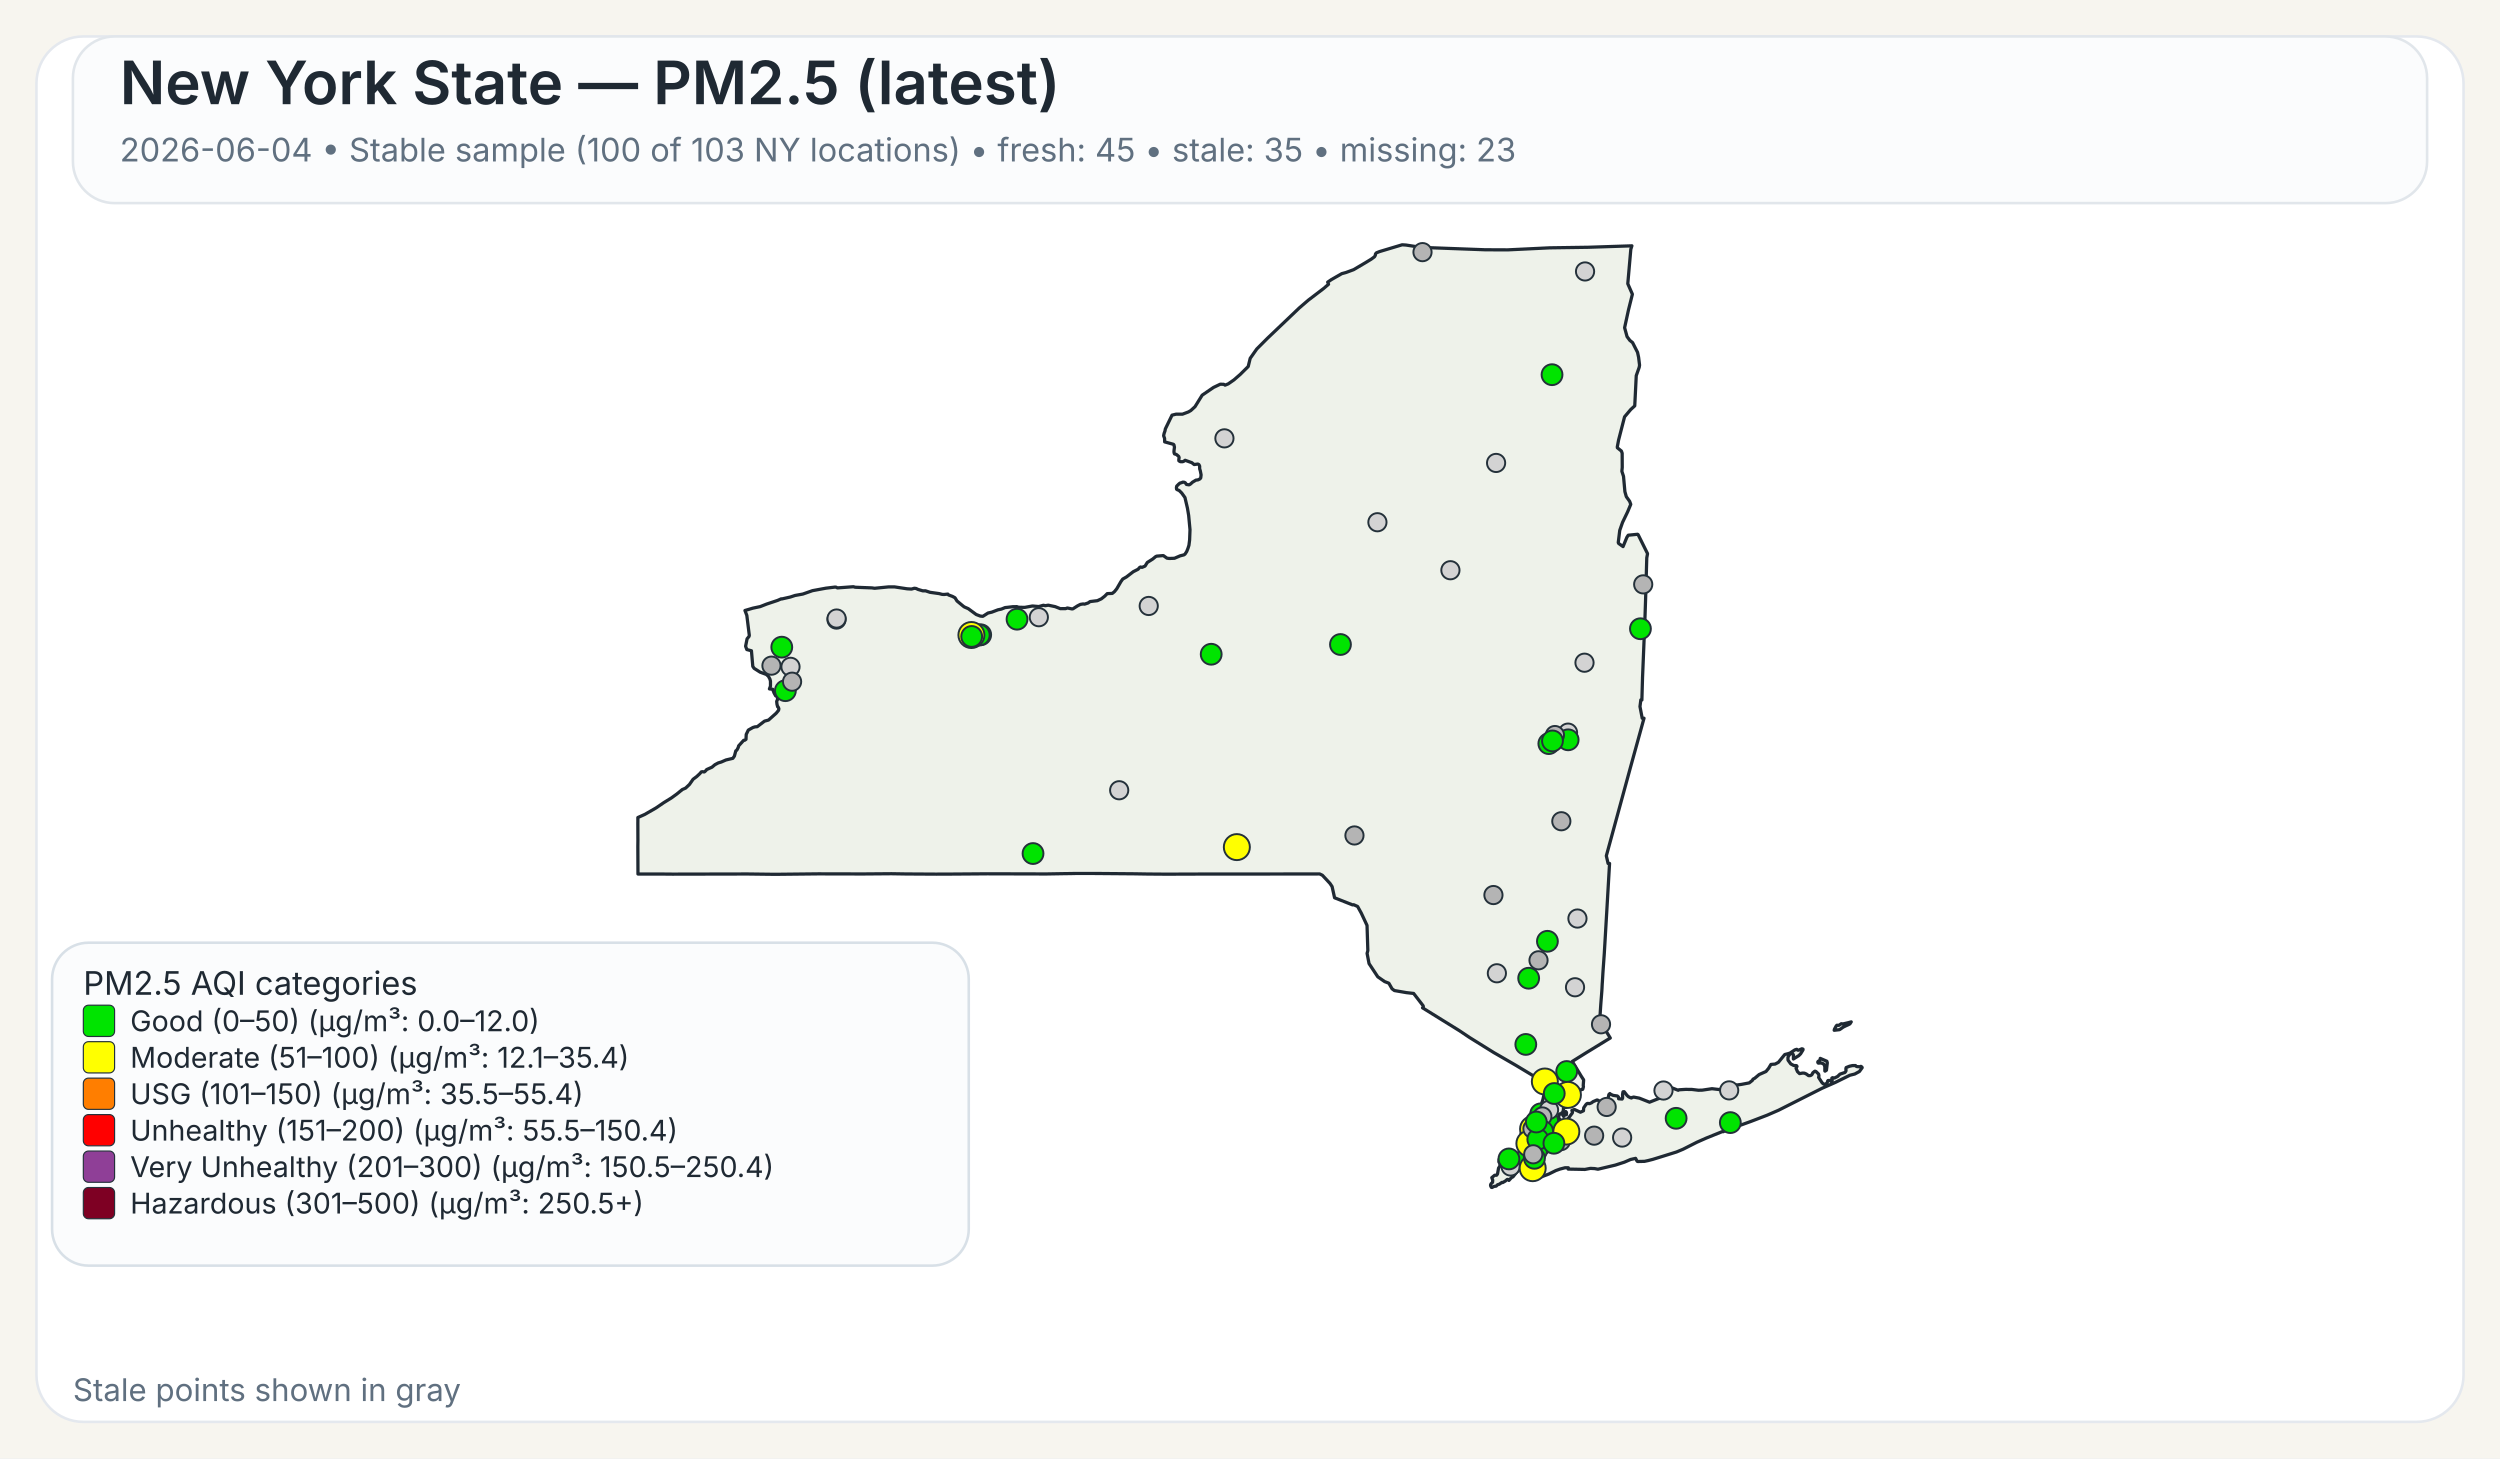
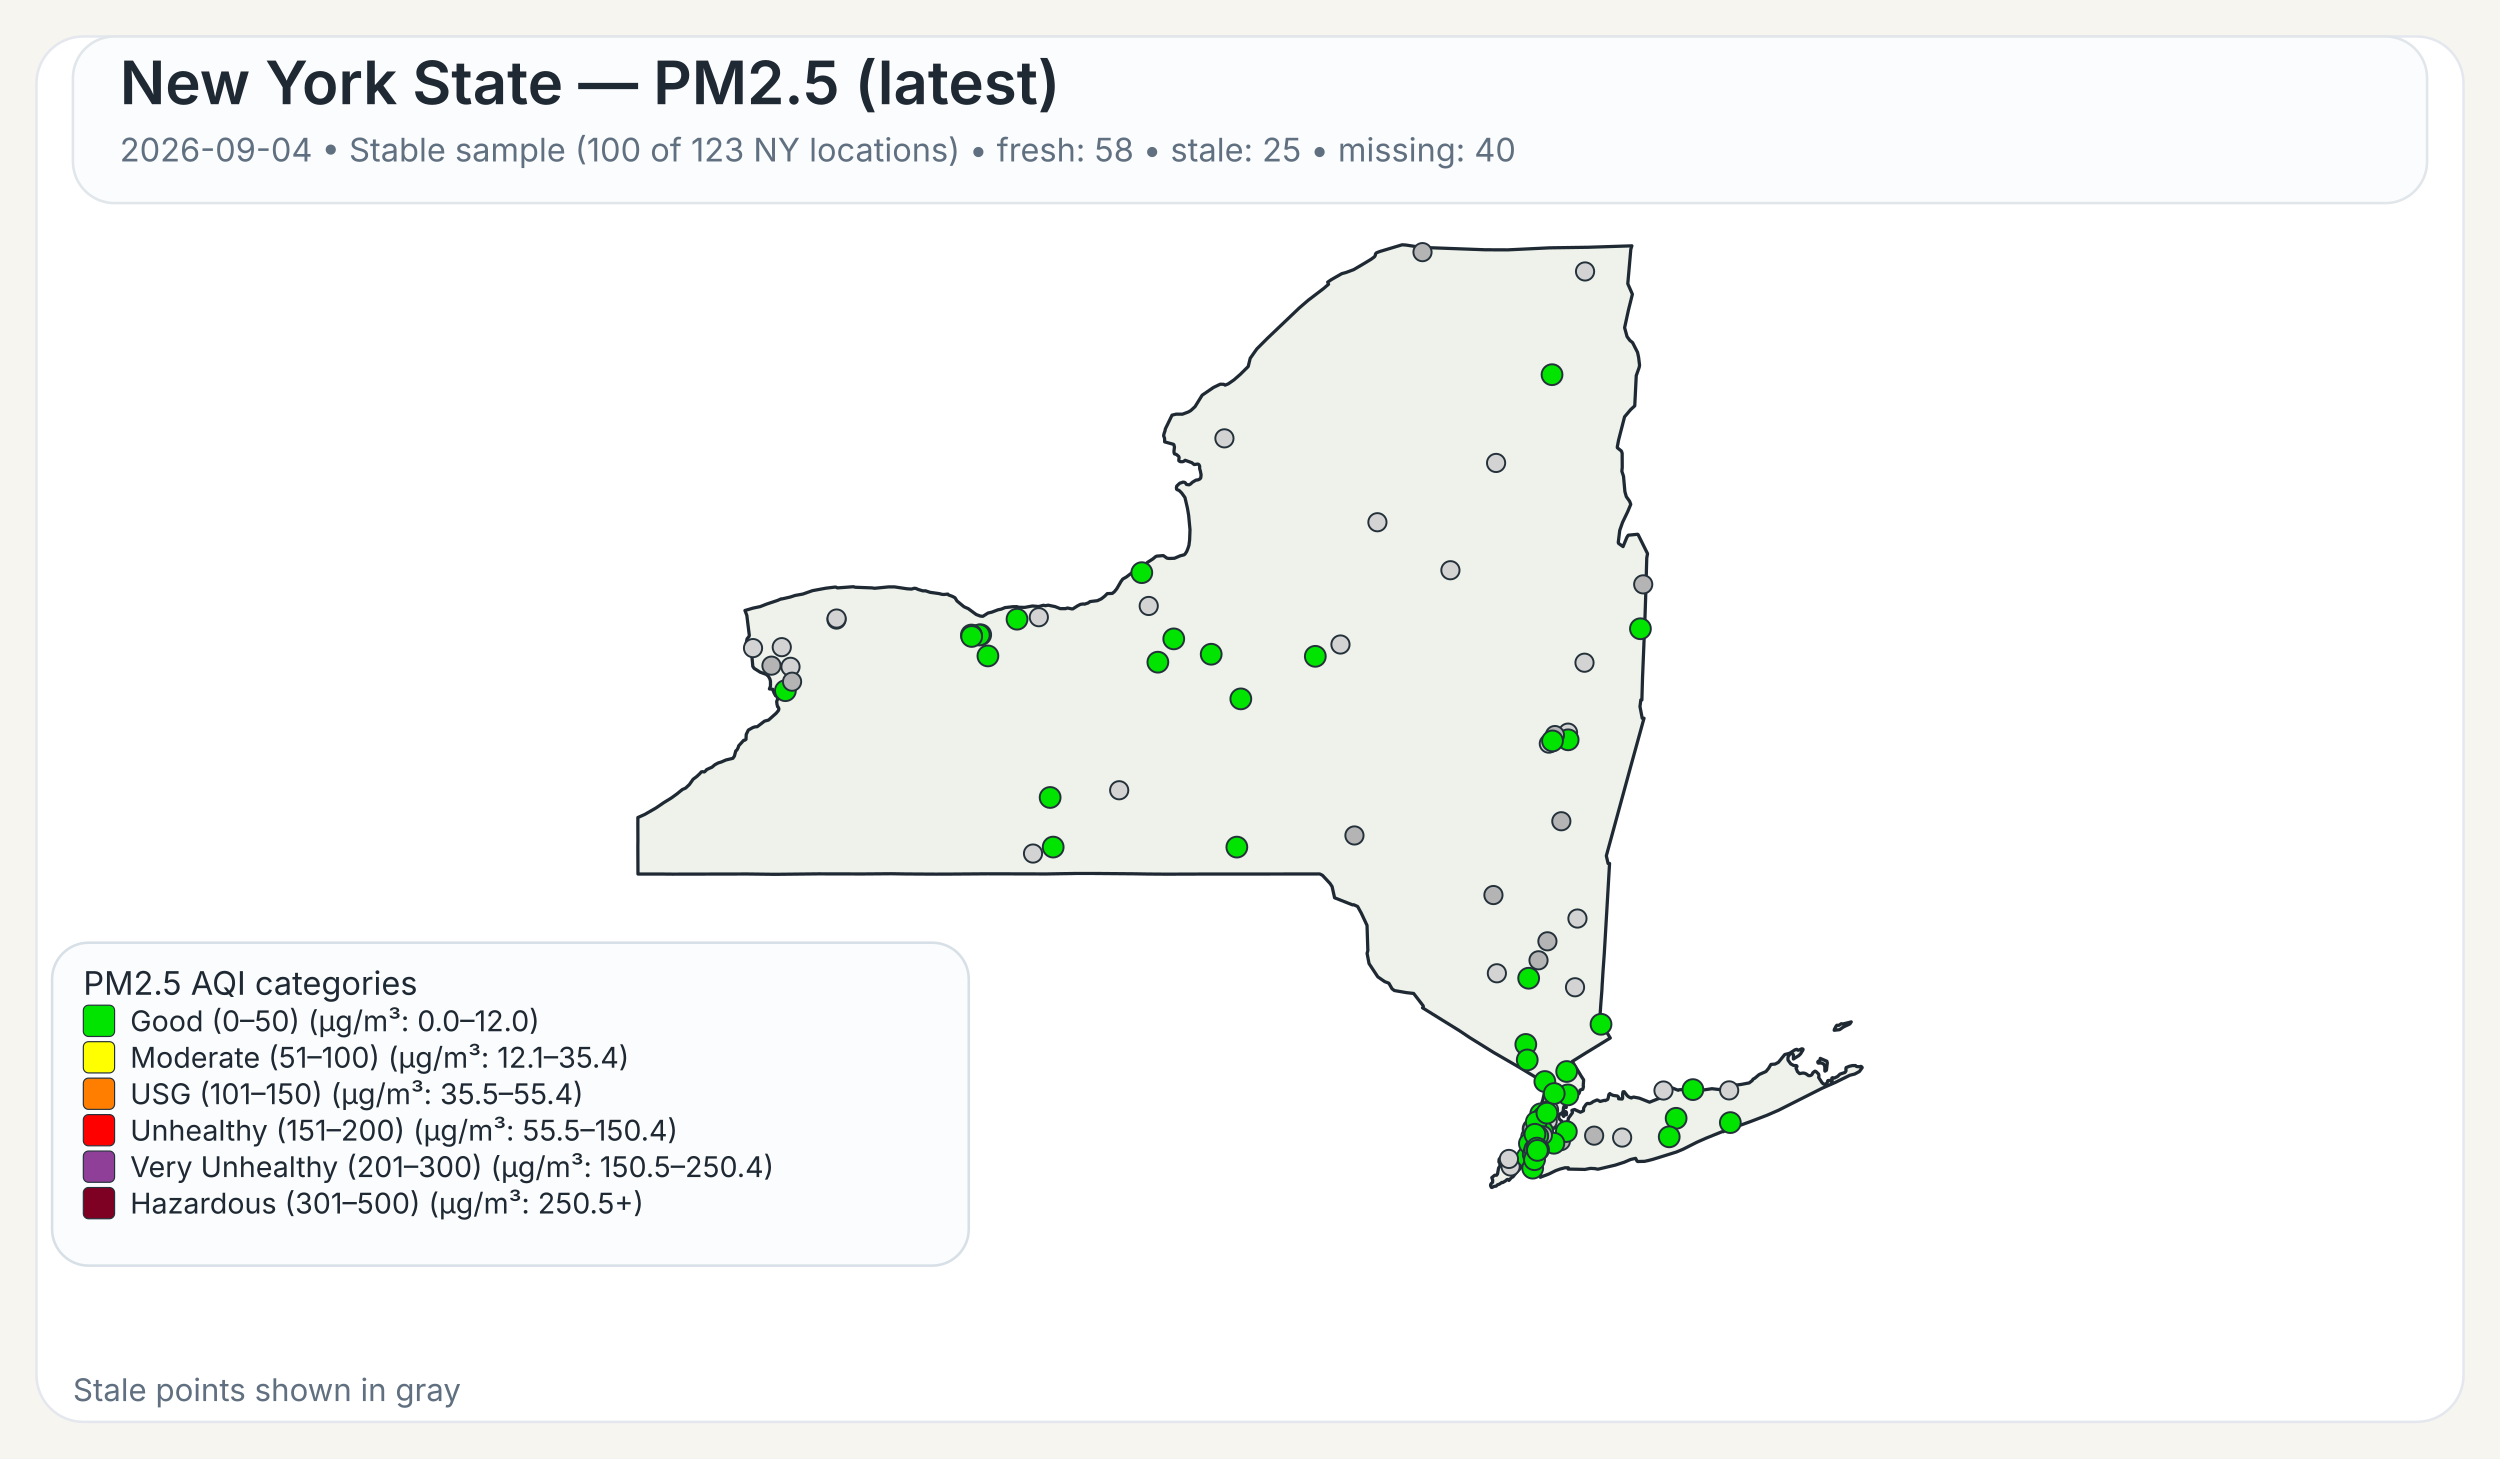
<svg xmlns="http://www.w3.org/2000/svg" width="960" height="560">
  <rect x="0" y="0" width="960" height="560" fill="#F7F5EF" />
  <rect x="14" y="14" width="932" height="532" rx="18" ry="18" fill="#FFFFFF" stroke="#E4E8EE" stroke-width="1" />
  <rect x="28" y="14" width="904" height="64" rx="16" ry="16" fill="#FBFCFD" stroke="#E1E6EB" stroke-width="1" />
  <text x="46" y="40" font-family="Public Sans, Inter, Aptos, Segoe UI, Arial, sans-serif" font-size="23" font-weight="600" fill="#1F2933">New York State — PM2.5 (latest)</text>
-   <text x="46" y="62" font-family="Public Sans, Inter, Aptos, Segoe UI, Arial, sans-serif" font-size="12.5" font-weight="400" fill="#607080">2026-06-04 • Stable sample (100 of 103 NY locations) • fresh: 45 • stale: 35 • missing: 23</text>
+   <text x="46" y="62" font-family="Public Sans, Inter, Aptos, Segoe UI, Arial, sans-serif" font-size="12.5" font-weight="400" fill="#607080">2026-09-04 • Stable sample (100 of 123 NY locations) • fresh: 58 • stale: 25 • missing: 40</text>
  <path d="M601.06,426.90 L601.23,426.83 L601.48,427.07 L601.55,427.32 L601.50,428.06 L601.28,428.08 L601.08,427.81 L601.04,427.27 L601.06,426.90 Z" fill="#EEF2EA" stroke="#1F2933" stroke-width="1.25" stroke-linejoin="round" />
  <path d="M585.16,439.66 L585.21,439.61 L585.24,439.63 L585.33,439.75 L585.00,440.50 L584.94,440.59 L584.83,440.54 L584.77,440.43 L584.80,440.38 L585.16,439.66 Z" fill="#EEF2EA" stroke="#1F2933" stroke-width="1.25" stroke-linejoin="round" />
  <path d="M579.00,452.87 L578.74,452.93 L578.02,453.54 L577.00,454.12 L576.75,454.04 L575.70,454.75 L575.07,454.93 L574.52,455.48 L573.72,455.58 L572.92,456.00 L572.71,455.95 L572.45,455.50 L572.36,455.05 L572.56,454.57 L573.14,454.01 L573.21,453.18 L572.85,452.21 L573.97,451.28 L574.68,451.28 L575.04,450.81 L575.45,448.53 L575.88,447.92 L575.97,447.53 L575.92,446.38 L575.63,446.32 L575.58,446.12 L575.66,445.16 L576.32,444.30 L576.87,444.03 L577.23,444.07 L577.46,444.30 L578.49,444.56 L580.44,444.30 L582.44,443.79 L583.07,443.83 L583.44,444.38 L583.57,445.77 L584.00,446.72 L584.43,447.38 L584.07,448.20 L583.53,448.95 L582.19,450.36 L580.96,451.93 L580.89,451.88 L580.35,452.27 L579.42,453.28 L579.25,452.99 L579.00,452.87 Z" fill="#EEF2EA" stroke="#1F2933" stroke-width="1.25" stroke-linejoin="round" />
  <path d="M698.65,407.28 L698.89,406.98 L698.98,406.42 L701.51,407.51 L701.69,408.12 L701.35,410.97 L700.83,411.31 L700.74,411.25 L700.74,409.57 L700.38,408.71 L700.19,408.52 L699.35,408.18 L698.24,408.24 L698.08,408.08 L698.02,407.81 L698.15,407.57 L698.65,407.28 Z" fill="#EEF2EA" stroke="#1F2933" stroke-width="1.25" stroke-linejoin="round" />
  <path d="M709.87,392.68 L710.87,392.40 L710.37,393.17 L709.71,393.51 L708.74,393.94 L707.77,394.42 L706.83,395.10 L706.37,395.39 L704.33,395.63 L704.44,395.18 L704.77,394.57 L705.12,393.94 L705.39,393.69 L706.11,393.74 L707.05,393.11 L707.70,393.19 L709.32,392.81 L709.87,392.68 Z" fill="#EEF2EA" stroke="#1F2933" stroke-width="1.25" stroke-linejoin="round" />
  <path d="M601.43,424.75 L601.44,424.82 L601.44,424.87 L601.44,424.97 L601.48,425.16 L601.44,425.24 L601.21,425.31 L600.95,425.08 L600.95,424.92 L601.10,424.88 L601.13,424.65 L601.23,424.58 L601.37,424.64 L601.42,424.70 L601.43,424.75 Z" fill="#EEF2EA" stroke="#1F2933" stroke-width="1.25" stroke-linejoin="round" />
  <path d="M623.05,163.10 L621.53,169.00 L621.04,171.61 L621.07,171.95 L622.62,173.20 L622.91,174.06 L622.94,179.46 L622.80,180.98 L623.43,182.92 L623.96,188.79 L624.50,190.70 L624.50,190.71 L625.79,192.51 L626.21,193.67 L625.60,195.12 L625.01,196.54 L623.06,200.59 L622.75,201.47 L621.98,203.67 L621.41,208.34 L621.56,208.68 L623.25,209.89 L624.72,206.33 L625.25,205.52 L628.84,205.16 L629.06,205.34 L632.45,212.18 L632.66,212.61 L632.36,214.21 L632.03,225.74 L632.03,225.80 L632.02,226.34 L632.00,227.05 L631.90,230.25 L631.64,238.09 L631.03,253.00 L630.74,259.97 L630.73,260.06 L630.73,260.23 L630.48,268.80 L630.08,268.74 L629.75,271.32 L630.61,275.80 L631.30,275.80 L628.80,284.88 L626.09,294.70 L622.63,307.38 L616.83,328.64 L617.50,331.57 L618.07,331.57 L617.02,349.62 L617.02,349.66 L616.71,354.88 L616.28,362.25 L616.04,366.27 L615.53,373.42 L615.30,377.22 L615.29,377.28 L615.29,377.35 L615.28,377.44 L615.28,377.49 L615.27,377.53 L615.19,379.03 L615.19,379.14 L615.18,379.18 L615.18,379.35 L615.17,379.49 L615.12,380.31 L615.09,380.73 L615.08,380.89 L614.72,385.46 L614.66,386.30 L614.29,391.98 L618.35,398.60 L616.75,399.56 L616.45,399.75 L610.52,403.39 L609.46,404.03 L609.01,404.31 L603.77,407.58 L605.77,410.89 L606.19,411.58 L606.62,412.29 L607.18,413.23 L608.08,414.62 L608.12,414.70 L607.96,416.83 L608.04,417.28 L607.81,418.17 L607.68,418.35 L607.54,418.27 L606.73,418.62 L606.42,419.73 L606.23,420.03 L605.55,420.48 L604.13,421.08 L603.54,421.65 L602.05,422.64 L600.59,424.82 L600.46,425.17 L600.38,425.37 L600.34,426.13 L600.15,426.98 L600.19,427.32 L600.39,427.51 L600.54,427.87 L600.54,428.09 L600.53,428.27 L600.60,428.55 L600.51,428.65 L600.44,428.71 L600.35,428.62 L600.18,428.29 L600.01,427.93 L600.10,427.54 L599.94,427.19 L599.85,427.21 L599.64,427.48 L599.51,427.81 L599.07,427.70 L598.72,427.92 L598.55,428.85 L598.57,429.17 L598.77,429.63 L599.21,430.17 L599.64,430.41 L600.31,431.59 L600.59,432.07 L600.90,432.04 L601.36,431.60 L601.36,431.60 L602.21,429.98 L602.19,429.51 L603.74,427.42 L603.84,427.11 L603.60,426.42 L603.67,426.33 L604.61,426.05 L606.88,427.09 L607.17,426.96 L608.05,426.54 L608.14,425.40 L608.93,424.24 L609.36,423.80 L609.77,423.70 L610.33,423.82 L611.26,423.43 L611.66,423.07 L613.16,422.42 L613.38,422.39 L614.46,422.95 L616.17,422.51 L616.43,422.62 L617.32,422.20 L617.49,421.82 L617.52,421.77 L617.81,420.28 L618.19,419.93 L618.22,419.96 L618.50,420.18 L618.60,420.26 L618.84,420.36 L619.48,420.63 L619.66,420.66 L619.90,420.69 L620.59,420.79 L621.03,420.85 L621.08,420.86 L621.49,421.26 L621.50,421.39 L621.55,421.93 L622.90,422.03 L623.09,421.64 L623.06,420.27 L623.21,419.33 L623.28,419.23 L623.69,419.22 L624.78,420.64 L625.29,421.11 L626.07,421.51 L626.50,421.62 L626.59,421.46 L627.35,421.28 L629.51,421.69 L629.51,421.69 L633.42,423.24 L638.19,421.34 L638.36,420.84 L638.45,419.18 L638.68,418.35 L640.49,417.89 L642.20,417.80 L644.45,418.67 L644.65,418.48 L647.29,418.32 L649.72,418.35 L652.18,418.65 L653.70,418.61 L657.40,418.06 L660.48,418.42 L661.32,417.62 L664.03,416.80 L665.53,416.46 L666.97,416.64 L668.73,416.40 L671.71,415.83 L672.90,414.88 L673.16,414.40 L673.82,414.05 L675.50,412.63 L678.13,411.46 L679.12,410.27 L680.04,408.74 L681.66,408.60 L682.91,407.93 L685.34,404.94 L686.69,404.59 L687.35,404.38 L689.21,403.16 L689.94,402.93 L690.28,403.23 L690.57,403.30 L691.93,402.73 L692.35,402.87 L692.38,403.11 L691.44,404.66 L690.75,405.35 L688.66,406.65 L688.68,405.06 L688.30,404.60 L687.92,404.54 L687.60,404.66 L687.09,405.06 L686.58,406.01 L686.59,407.08 L687.65,408.54 L688.81,409.15 L689.85,409.20 L690.06,409.50 L689.68,410.21 L690.24,411.51 L691.03,412.27 L692.17,412.06 L692.88,412.09 L693.59,412.39 L694.51,413.06 L695.19,413.03 L695.62,412.79 L695.84,412.56 L696.12,411.95 L696.83,411.38 L696.98,411.33 L697.37,411.49 L698.35,412.46 L698.48,413.14 L698.35,413.73 L699.60,415.66 L700.04,416.12 L700.44,416.32 L700.84,416.33 L701.58,415.93 L701.76,415.37 L701.81,415.13 L701.99,414.91 L702.86,414.89 L703.07,415.26 L703.12,415.25 L703.24,415.22 L703.45,415.13 L703.57,414.86 L703.45,414.38 L703.43,414.00 L703.70,413.83 L704.39,413.98 L705.62,413.37 L706.56,412.46 L708.48,411.82 L708.83,411.29 L708.88,410.85 L708.80,410.51 L708.92,409.94 L710.19,409.44 L711.31,409.19 L712.51,409.17 L712.73,409.44 L713.09,409.58 L714.27,409.63 L714.58,409.48 L714.99,409.75 L715.07,409.99 L714.02,411.45 L712.24,412.42 L710.34,412.90 L704.77,415.65 L699.71,417.88 L682.98,426.32 L678.57,428.24 L672.42,430.60 L662.20,434.30 L661.73,434.58 L661.49,434.51 L660.84,434.74 L655.19,437.03 L651.62,438.61 L646.31,441.30 L643.78,442.36 L638.41,444.04 L634.66,445.20 L632.83,445.67 L631.47,445.96 L631.32,445.96 L628.83,446.02 L628.63,445.87 L628.07,444.81 L626.15,445.24 L623.74,446.28 L621.85,446.89 L620.27,447.40 L613.61,448.98 L612.34,448.74 L610.73,448.66 L608.60,449.06 L605.36,448.99 L602.17,448.93 L602.19,448.77 L602.25,448.43 L600.97,448.42 L599.39,448.83 L599.07,448.91 L597.43,449.50 L594.79,450.81 L591.48,452.07 L591.48,451.26 L591.59,450.86 L591.41,450.49 L591.24,450.39 L590.88,450.18 L590.56,449.81 L590.00,449.87 L588.10,450.05 L587.46,450.03 L587.05,449.85 L586.87,449.72 L586.81,449.43 L587.15,448.99 L587.21,448.90 L587.49,448.42 L587.39,448.02 L586.94,447.62 L585.63,447.32 L585.23,446.64 L585.06,445.69 L585.31,444.71 L585.45,444.41 L585.68,443.96 L586.50,442.95 L586.37,441.37 L586.22,441.17 L586.16,441.08 L586.11,440.71 L586.29,440.19 L586.49,440.03 L586.59,439.53 L586.42,439.11 L586.13,438.91 L586.77,435.14 L587.04,434.58 L587.53,433.54 L588.00,432.56 L588.37,431.79 L590.66,426.98 L591.27,425.68 L591.55,425.09 L591.55,425.09 L591.90,424.00 L592.36,422.57 L592.47,422.24 L593.89,415.87 L593.37,415.86 L592.83,415.54 L585.14,410.91 L585.14,410.91 L582.09,409.08 L581.83,408.93 L574.90,404.92 L573.64,404.20 L565.84,399.35 L564.27,398.37 L560.37,395.76 L546.26,387.01 L546.57,386.68 L546.49,386.22 L542.83,381.48 L542.63,381.46 L540.06,381.17 L535.45,380.37 L534.54,379.69 L533.32,377.55 L531.70,376.93 L529.06,375.09 L525.71,370.01 L525.14,367.03 L524.96,366.10 L525.25,365.02 L524.94,355.37 L522.72,350.61 L521.32,348.08 L519.78,347.40 L519.41,347.49 L512.48,344.75 L511.52,340.44 L510.72,339.24 L507.79,336.09 L506.74,335.59 L502.43,335.60 L502.18,335.60 L499.75,335.60 L499.39,335.61 L499.35,335.61 L469.83,335.63 L469.66,335.63 L462.36,335.64 L461.30,335.63 L460.85,335.63 L460.00,335.64 L448.21,335.68 L447.85,335.68 L441.17,335.63 L440.91,335.63 L435.49,335.54 L435.46,335.54 L420.14,335.41 L418.99,335.41 L413.90,335.41 L413.83,335.41 L413.52,335.41 L412.93,335.41 L412.60,335.42 L411.23,335.45 L411.22,335.45 L408.74,335.48 L408.73,335.48 L401.77,335.60 L379.14,335.54 L372.91,335.59 L364.59,335.65 L360.26,335.66 L359.71,335.67 L347.88,335.60 L347.87,335.60 L342.30,335.51 L337.43,335.55 L331.40,335.60 L314.24,335.56 L297.70,335.74 L295.08,335.71 L287.13,335.61 L286.61,335.61 L258.23,335.67 L257.47,335.66 L253.93,335.63 L253.07,335.62 L253.07,335.63 L244.98,335.62 L244.93,325.04 L244.95,323.48 L244.96,322.52 L244.95,321.67 L244.95,321.16 L244.95,320.84 L244.93,316.08 L244.94,315.42 L244.94,313.93 L247.57,312.75 L251.88,310.27 L254.93,308.19 L257.77,306.44 L259.87,304.92 L262.02,303.17 L263.28,302.62 L264.74,301.24 L266.14,299.24 L267.54,298.19 L268.72,297.09 L269.32,296.39 L269.90,296.33 L270.33,296.44 L270.54,296.38 L271.04,295.92 L271.36,295.51 L273.40,294.60 L274.52,293.65 L275.81,292.96 L276.98,292.61 L278.76,291.83 L281.41,291.20 L282.01,290.34 L282.12,289.92 L282.55,288.31 L282.75,288.22 L283.00,287.95 L283.49,287.01 L283.63,286.42 L285.57,284.28 L285.90,284.29 L286.46,283.91 L286.55,282.02 L287.35,280.35 L289.13,279.36 L289.89,279.12 L290.78,279.05 L293.57,276.92 L295.12,276.50 L298.07,273.86 L298.97,272.76 L299.09,272.13 L298.79,271.45 L298.62,271.42 L298.36,270.43 L298.24,269.33 L298.55,268.66 L298.61,268.16 L298.25,267.28 L297.85,267.20 L297.24,266.09 L296.70,264.68 L295.46,264.54 L295.86,263.47 L295.86,261.59 L295.66,260.80 L295.08,259.71 L294.94,259.59 L294.28,258.99 L291.89,258.11 L289.57,256.64 L289.07,255.88 L288.57,250.10 L288.55,249.89 L286.78,249.43 L286.31,248.17 L286.88,245.30 L287.63,244.40 L287.73,243.95 L286.78,236.32 L286.06,234.43 L289.07,233.54 L291.93,232.93 L294.37,231.97 L298.62,230.55 L299.99,229.95 L300.12,230.02 L303.47,229.26 L305.29,228.66 L308.28,228.12 L312.00,226.81 L317.17,225.86 L320.65,225.44 L321.03,225.47 L321.59,225.76 L322.04,225.72 L327.70,225.30 L328.39,225.50 L334.82,225.75 L335.83,225.90 L341.09,225.38 L343.51,225.37 L348.32,226.10 L349.98,226.20 L350.03,226.20 L351.12,225.89 L351.79,225.98 L352.52,226.34 L354.31,226.87 L355.38,226.87 L357.13,227.45 L360.63,227.94 L361.77,228.24 L362.50,228.28 L363.98,228.13 L364.17,228.44 L365.74,229.01 L366.72,229.54 L367.48,230.77 L369.92,232.79 L370.31,233.07 L371.82,233.73 L373.38,234.88 L374.86,235.97 L376.42,236.57 L377.42,236.67 L379.40,235.40 L380.84,235.07 L383.21,234.17 L384.54,233.89 L385.93,233.32 L386.27,233.28 L386.83,233.22 L388.90,232.98 L390.48,232.95 L391.11,233.18 L393.48,233.24 L396.46,232.70 L398.89,232.91 L400.66,232.42 L401.43,232.58 L402.53,232.39 L405.18,232.95 L407.17,233.73 L409.20,233.71 L409.87,233.47 L411.66,233.83 L412.03,233.77 L413.80,232.63 L414.88,232.08 L415.91,231.92 L416.48,231.99 L417.81,231.55 L418.60,231.00 L421.39,230.66 L422.92,229.95 L424.23,228.91 L425.18,227.95 L425.69,227.93 L427.12,227.87 L427.93,227.21 L428.83,226.10 L430.44,223.32 L431.14,222.35 L431.96,221.89 L432.55,221.55 L435.18,219.53 L437.03,218.59 L437.61,217.92 L437.98,217.72 L438.51,217.88 L439.70,217.38 L440.56,215.99 L442.64,214.67 L443.82,213.70 L444.23,213.55 L446.72,213.34 L448.11,214.33 L448.97,214.45 L450.99,214.38 L453.20,213.43 L454.63,213.07 L455.05,212.77 L455.69,211.79 L456.17,210.59 L456.55,209.40 L456.81,207.36 L456.96,203.41 L456.73,200.97 L456.44,197.89 L455.97,195.10 L455.02,191.05 L453.78,189.32 L452.78,188.33 L452.13,188.08 L451.81,187.86 L451.74,187.30 L451.84,186.69 L452.22,186.31 L452.64,185.89 L453.10,185.51 L453.80,185.32 L454.18,185.14 L454.70,185.18 L455.13,185.37 L455.61,186.03 L456.63,186.18 L457.19,185.84 L457.91,185.17 L459.24,184.37 L460.00,184.28 L460.73,183.93 L461.08,183.54 L461.22,182.35 L460.90,180.72 L460.70,180.14 L460.66,179.72 L460.67,178.99 L460.38,178.40 L459.97,178.19 L458.56,178.39 L457.66,177.67 L455.09,176.75 L454.57,177.13 L454.12,177.30 L453.65,177.30 L453.29,177.28 L452.94,177.12 L452.67,176.90 L452.67,176.38 L452.79,175.72 L452.62,175.27 L451.89,174.63 L451.54,174.45 L451.01,174.30 L450.87,173.94 L450.80,173.54 L450.84,172.88 L450.99,171.72 L450.78,170.78 L450.56,170.60 L447.23,169.68 L447.20,168.34 L446.83,167.32 L447.02,166.42 L447.35,165.48 L447.50,164.69 L450.06,159.42 L451.61,159.04 L454.05,159.05 L456.36,158.18 L457.28,157.64 L458.88,156.17 L461.63,151.75 L465.96,148.79 L468.59,147.53 L469.94,147.58 L470.43,147.90 L471.65,147.40 L473.83,145.88 L476.29,143.74 L476.97,143.06 L479.31,140.74 L480.08,137.59 L482.60,134.01 L486.70,129.90 L498.91,118.26 L502.36,115.29 L508.27,110.78 L510.16,109.15 L509.83,108.34 L511.28,107.35 L515.25,105.08 L516.86,104.64 L519.80,103.55 L524.26,100.92 L526.51,99.55 L527.81,98.60 L528.14,98.00 L528.16,97.54 L528.55,97.08 L529.76,96.60 L538.43,94.00 L539.92,94.10 L544.47,94.80 L545.84,95.00 L570.26,95.91 L578.85,95.95 L585.96,95.61 L595.04,95.17 L609.91,94.95 L626.65,94.40 L626.23,95.73 L625.68,102.02 L625.07,108.95 L626.84,112.98 L625.33,119.03 L623.85,125.84 L624.79,129.27 L625.53,130.26 L625.83,130.68 L626.91,131.56 L626.91,131.56 L628.81,135.29 L629.22,137.19 L629.59,140.21 L629.45,141.06 L628.32,144.25 L627.83,154.15 L627.74,155.85 L626.19,157.27 L623.83,160.07 L623.05,163.10 Z" fill="#EEF2EA" stroke="#1F2933" stroke-width="1.25" stroke-linejoin="round" />
  <circle cx="574.80" cy="373.74" r="3.50" fill="lightgray" stroke="#24313A" stroke-width="0.75" />
  <circle cx="296.24" cy="255.61" r="3.50" fill="rgb(180,180,180)" stroke="#24313A" stroke-width="0.75" />
  <circle cx="585.91" cy="401.06" r="4.00" fill="#00E400" stroke="#24313A" stroke-width="0.75" />
-   <circle cx="590.67" cy="430.08" r="4.00" fill="#00E400" stroke="#24313A" stroke-width="0.75" />
+   <circle cx="590.67" cy="430.08" r="3.50" fill="lightgray" stroke="#24313A" stroke-width="0.75" />
  <circle cx="587.01" cy="375.64" r="4.00" fill="#00E400" stroke="#24313A" stroke-width="0.75" />
  <circle cx="580.07" cy="447.93" r="3.50" fill="lightgray" stroke="#24313A" stroke-width="0.75" />
  <circle cx="528.93" cy="200.54" r="3.50" fill="lightgray" stroke="#24313A" stroke-width="0.75" />
  <circle cx="622.90" cy="436.82" r="3.50" fill="lightgray" stroke="#24313A" stroke-width="0.75" />
  <circle cx="321.22" cy="237.92" r="3.50" fill="lightgray" stroke="#24313A" stroke-width="0.75" />
  <circle cx="556.96" cy="218.97" r="3.50" fill="lightgray" stroke="#24313A" stroke-width="0.75" />
  <circle cx="574.50" cy="177.77" r="3.50" fill="lightgray" stroke="#24313A" stroke-width="0.75" />
  <circle cx="429.77" cy="303.46" r="3.50" fill="lightgray" stroke="#24313A" stroke-width="0.75" />
-   <circle cx="514.74" cy="247.49" r="4.00" fill="#00E400" stroke="#24313A" stroke-width="0.75" />
+   <circle cx="514.74" cy="247.49" r="3.50" fill="lightgray" stroke="#24313A" stroke-width="0.75" />
  <circle cx="470.18" cy="168.33" r="3.50" fill="lightgray" stroke="#24313A" stroke-width="0.75" />
  <circle cx="376.59" cy="243.75" r="4.00" fill="#00E400" stroke="#24313A" stroke-width="0.75" />
  <circle cx="591.63" cy="427.72" r="4.00" fill="#00E400" stroke="#24313A" stroke-width="0.75" />
-   <circle cx="593.40" cy="430.37" r="4.00" fill="#00E400" stroke="#24313A" stroke-width="0.75" />
+   <circle cx="593.40" cy="430.37" r="3.50" fill="lightgray" stroke="#24313A" stroke-width="0.75" />
  <circle cx="593.93" cy="437.51" r="4.00" fill="#00E400" stroke="#24313A" stroke-width="0.75" />
  <circle cx="602.12" cy="281.33" r="3.50" fill="lightgray" stroke="#24313A" stroke-width="0.75" />
  <circle cx="398.91" cy="237.01" r="3.50" fill="lightgray" stroke="#24313A" stroke-width="0.75" />
-   <circle cx="598.03" cy="436.67" r="5.00" fill="#FFFF00" stroke="#24313A" stroke-width="0.75" />
+   <circle cx="598.03" cy="436.67" r="4.00" fill="#00E400" stroke="#24313A" stroke-width="0.75" />
  <circle cx="595.98" cy="143.88" r="4.00" fill="#00E400" stroke="#24313A" stroke-width="0.75" />
  <circle cx="601.61" cy="411.46" r="4.00" fill="#00E400" stroke="#24313A" stroke-width="0.75" />
  <circle cx="608.45" cy="254.48" r="3.50" fill="lightgray" stroke="#24313A" stroke-width="0.75" />
  <circle cx="604.81" cy="379.11" r="3.50" fill="lightgray" stroke="#24313A" stroke-width="0.75" />
  <circle cx="588.51" cy="437.27" r="3.50" fill="rgb(180,180,180)" stroke="#24313A" stroke-width="0.75" />
  <circle cx="465.10" cy="251.23" r="4.00" fill="#00E400" stroke="#24313A" stroke-width="0.75" />
-   <circle cx="396.68" cy="327.76" r="4.00" fill="#00E400" stroke="#24313A" stroke-width="0.75" />
+   <circle cx="396.68" cy="327.76" r="3.50" fill="lightgray" stroke="#24313A" stroke-width="0.75" />
  <circle cx="643.63" cy="429.43" r="4.00" fill="#00E400" stroke="#24313A" stroke-width="0.75" />
  <circle cx="586.47" cy="444.33" r="4.00" fill="#00E400" stroke="#24313A" stroke-width="0.75" />
  <circle cx="303.55" cy="256.06" r="3.50" fill="lightgray" stroke="#24313A" stroke-width="0.75" />
  <circle cx="602.17" cy="284.09" r="4.00" fill="#00E400" stroke="#24313A" stroke-width="0.75" />
  <circle cx="301.59" cy="265.22" r="4.00" fill="#00E400" stroke="#24313A" stroke-width="0.75" />
  <circle cx="321.26" cy="237.52" r="3.50" fill="lightgray" stroke="#24313A" stroke-width="0.75" />
  <circle cx="612.15" cy="436.09" r="3.50" fill="rgb(180,180,180)" stroke="#24313A" stroke-width="0.75" />
  <circle cx="587.88" cy="438.53" r="3.50" fill="rgb(180,180,180)" stroke="#24313A" stroke-width="0.75" />
-   <circle cx="591.83" cy="440.12" r="3.50" fill="rgb(180,180,180)" stroke="#24313A" stroke-width="0.75" />
-   <circle cx="594.32" cy="430.48" r="4.00" fill="#00E400" stroke="#24313A" stroke-width="0.75" />
+   <circle cx="591.83" cy="440.12" r="3.50" fill="lightgray" stroke="#24313A" stroke-width="0.75" />
+   <circle cx="594.32" cy="430.48" r="3.50" fill="lightgray" stroke="#24313A" stroke-width="0.75" />
  <circle cx="594.83" cy="426.21" r="3.50" fill="lightgray" stroke="#24313A" stroke-width="0.75" />
  <circle cx="605.74" cy="352.72" r="3.50" fill="lightgray" stroke="#24313A" stroke-width="0.75" />
  <circle cx="664.00" cy="418.71" r="3.50" fill="lightgray" stroke="#24313A" stroke-width="0.75" />
  <circle cx="546.24" cy="96.82" r="3.50" fill="rgb(180,180,180)" stroke="#24313A" stroke-width="0.75" />
  <circle cx="638.78" cy="418.76" r="3.50" fill="lightgray" stroke="#24313A" stroke-width="0.75" />
  <circle cx="304.16" cy="261.77" r="3.50" fill="rgb(180,180,180)" stroke="#24313A" stroke-width="0.75" />
  <circle cx="441.11" cy="232.69" r="3.50" fill="lightgray" stroke="#24313A" stroke-width="0.75" />
-   <circle cx="598.43" cy="436.52" r="3.50" fill="rgb(180,180,180)" stroke="#24313A" stroke-width="0.75" />
+   <circle cx="598.43" cy="436.52" r="4.00" fill="#00E400" stroke="#24313A" stroke-width="0.75" />
  <circle cx="376.03" cy="243.84" r="4.00" fill="#00E400" stroke="#24313A" stroke-width="0.75" />
  <circle cx="592.26" cy="428.72" r="3.50" fill="rgb(180,180,180)" stroke="#24313A" stroke-width="0.75" />
-   <circle cx="579.43" cy="445.03" r="4.00" fill="#00E400" stroke="#24313A" stroke-width="0.75" />
-   <circle cx="602.08" cy="420.44" r="5.00" fill="#FFFF00" stroke="#24313A" stroke-width="0.75" />
+   <circle cx="579.43" cy="445.03" r="3.50" fill="lightgray" stroke="#24313A" stroke-width="0.75" />
+   <circle cx="602.08" cy="420.44" r="4.00" fill="#00E400" stroke="#24313A" stroke-width="0.75" />
  <circle cx="590.18" cy="441.64" r="3.50" fill="rgb(180,180,180)" stroke="#24313A" stroke-width="0.75" />
  <circle cx="520.11" cy="320.82" r="3.50" fill="rgb(180,180,180)" stroke="#24313A" stroke-width="0.75" />
  <circle cx="601.48" cy="434.51" r="3.50" fill="rgb(180,180,180)" stroke="#24313A" stroke-width="0.75" />
  <circle cx="598.28" cy="436.62" r="3.50" fill="rgb(180,180,180)" stroke="#24313A" stroke-width="0.75" />
-   <circle cx="601.48" cy="434.52" r="3.50" fill="rgb(180,180,180)" stroke="#24313A" stroke-width="0.75" />
+   <circle cx="601.48" cy="434.52" r="3.50" fill="lightgray" stroke="#24313A" stroke-width="0.75" />
  <circle cx="608.66" cy="104.24" r="3.50" fill="lightgray" stroke="#24313A" stroke-width="0.75" />
-   <circle cx="373.02" cy="243.85" r="5.00" fill="#FFFF00" stroke="#24313A" stroke-width="0.75" />
-   <circle cx="598.27" cy="436.67" r="3.50" fill="rgb(180,180,180)" stroke="#24313A" stroke-width="0.75" />
-   <circle cx="598.28" cy="436.62" r="3.50" fill="rgb(180,180,180)" stroke="#24313A" stroke-width="0.75" />
-   <circle cx="587.67" cy="436.46" r="4.00" fill="#00E400" stroke="#24313A" stroke-width="0.75" />
+   <circle cx="373.02" cy="243.85" r="4.00" fill="#00E400" stroke="#24313A" stroke-width="0.75" />
+   <circle cx="598.27" cy="436.67" r="3.50" fill="lightgray" stroke="#24313A" stroke-width="0.75" />
+   <circle cx="598.28" cy="436.62" r="3.50" fill="lightgray" stroke="#24313A" stroke-width="0.75" />
+   <circle cx="587.67" cy="436.46" r="3.50" fill="lightgray" stroke="#24313A" stroke-width="0.75" />
  <circle cx="590.79" cy="368.76" r="3.50" fill="rgb(180,180,180)" stroke="#24313A" stroke-width="0.75" />
-   <circle cx="593.22" cy="415.30" r="5.00" fill="#FFFF00" stroke="#24313A" stroke-width="0.75" />
-   <circle cx="590.92" cy="439.03" r="3.50" fill="rgb(180,180,180)" stroke="#24313A" stroke-width="0.75" />
-   <circle cx="300.20" cy="248.51" r="4.00" fill="#00E400" stroke="#24313A" stroke-width="0.75" />
-   <circle cx="588.55" cy="448.58" r="5.00" fill="#FFFF00" stroke="#24313A" stroke-width="0.75" />
-   <circle cx="592.77" cy="438.21" r="3.50" fill="rgb(180,180,180)" stroke="#24313A" stroke-width="0.75" />
+   <circle cx="593.22" cy="415.30" r="4.00" fill="#00E400" stroke="#24313A" stroke-width="0.75" />
+   <circle cx="590.92" cy="439.03" r="4.00" fill="#00E400" stroke="#24313A" stroke-width="0.75" />
+   <circle cx="300.20" cy="248.51" r="3.50" fill="lightgray" stroke="#24313A" stroke-width="0.75" />
+   <circle cx="588.55" cy="448.58" r="4.00" fill="#00E400" stroke="#24313A" stroke-width="0.75" />
+   <circle cx="592.77" cy="438.21" r="3.50" fill="lightgray" stroke="#24313A" stroke-width="0.75" />
  <circle cx="592.77" cy="438.23" r="3.50" fill="rgb(180,180,180)" stroke="#24313A" stroke-width="0.75" />
  <circle cx="592.78" cy="438.21" r="3.50" fill="rgb(180,180,180)" stroke="#24313A" stroke-width="0.75" />
  <circle cx="592.81" cy="438.17" r="3.50" fill="rgb(180,180,180)" stroke="#24313A" stroke-width="0.75" />
  <circle cx="592.70" cy="438.35" r="3.50" fill="rgb(180,180,180)" stroke="#24313A" stroke-width="0.75" />
  <circle cx="592.76" cy="438.20" r="3.50" fill="lightgray" stroke="#24313A" stroke-width="0.75" />
-   <circle cx="592.66" cy="438.26" r="3.50" fill="rgb(180,180,180)" stroke="#24313A" stroke-width="0.75" />
+   <circle cx="592.66" cy="438.26" r="3.50" fill="lightgray" stroke="#24313A" stroke-width="0.75" />
  <circle cx="599.38" cy="438.19" r="3.50" fill="rgb(180,180,180)" stroke="#24313A" stroke-width="0.75" />
-   <circle cx="474.95" cy="325.29" r="5.00" fill="#FFFF00" stroke="#24313A" stroke-width="0.75" />
-   <circle cx="588.70" cy="433.55" r="5.00" fill="#FFFF00" stroke="#24313A" stroke-width="0.75" />
-   <circle cx="601.48" cy="434.52" r="5.00" fill="#FFFF00" stroke="#24313A" stroke-width="0.75" />
+   <circle cx="474.95" cy="325.29" r="4.00" fill="#00E400" stroke="#24313A" stroke-width="0.75" />
+   <circle cx="588.70" cy="433.55" r="4.00" fill="#00E400" stroke="#24313A" stroke-width="0.75" />
+   <circle cx="601.48" cy="434.52" r="4.00" fill="#00E400" stroke="#24313A" stroke-width="0.75" />
  <circle cx="629.93" cy="241.44" r="4.00" fill="#00E400" stroke="#24313A" stroke-width="0.75" />
  <circle cx="599.55" cy="315.36" r="3.50" fill="rgb(180,180,180)" stroke="#24313A" stroke-width="0.75" />
  <circle cx="588.57" cy="437.98" r="3.50" fill="lightgray" stroke="#24313A" stroke-width="0.75" />
  <circle cx="595.75" cy="285.13" r="3.50" fill="rgb(180,180,180)" stroke="#24313A" stroke-width="0.75" />
  <circle cx="589.13" cy="443.87" r="4.00" fill="#00E400" stroke="#24313A" stroke-width="0.75" />
-   <circle cx="594.21" cy="361.46" r="4.00" fill="#00E400" stroke="#24313A" stroke-width="0.75" />
-   <circle cx="614.79" cy="393.33" r="3.50" fill="rgb(180,180,180)" stroke="#24313A" stroke-width="0.75" />
-   <circle cx="664.45" cy="431.08" r="3.50" fill="rgb(180,180,180)" stroke="#24313A" stroke-width="0.75" />
+   <circle cx="594.21" cy="361.46" r="3.50" fill="rgb(180,180,180)" stroke="#24313A" stroke-width="0.75" />
+   <circle cx="614.79" cy="393.33" r="4.00" fill="#00E400" stroke="#24313A" stroke-width="0.75" />
+   <circle cx="664.45" cy="431.08" r="3.50" fill="lightgray" stroke="#24313A" stroke-width="0.75" />
  <circle cx="597.09" cy="282.26" r="3.50" fill="rgb(180,180,180)" stroke="#24313A" stroke-width="0.75" />
  <circle cx="573.48" cy="343.70" r="3.50" fill="rgb(180,180,180)" stroke="#24313A" stroke-width="0.75" />
  <circle cx="373.13" cy="244.40" r="4.00" fill="#00E400" stroke="#24313A" stroke-width="0.75" />
  <circle cx="590.03" cy="441.87" r="4.00" fill="#00E400" stroke="#24313A" stroke-width="0.75" />
  <circle cx="664.45" cy="431.08" r="4.00" fill="#00E400" stroke="#24313A" stroke-width="0.75" />
  <circle cx="596.83" cy="419.91" r="4.00" fill="#00E400" stroke="#24313A" stroke-width="0.75" />
-   <circle cx="587.29" cy="439.12" r="5.00" fill="#FFFF00" stroke="#24313A" stroke-width="0.75" />
+   <circle cx="640.98" cy="436.54" r="4.00" fill="#00E400" stroke="#24313A" stroke-width="0.75" />
+   <circle cx="587.29" cy="439.12" r="4.00" fill="#00E400" stroke="#24313A" stroke-width="0.75" />
  <circle cx="589.23" cy="444.79" r="4.00" fill="#00E400" stroke="#24313A" stroke-width="0.75" />
  <circle cx="588.46" cy="433.42" r="3.50" fill="rgb(180,180,180)" stroke="#24313A" stroke-width="0.75" />
  <circle cx="592.37" cy="434.42" r="4.00" fill="#00E400" stroke="#24313A" stroke-width="0.75" />
-   <circle cx="594.75" cy="285.55" r="4.00" fill="#00E400" stroke="#24313A" stroke-width="0.75" />
+   <circle cx="594.75" cy="285.55" r="3.50" fill="lightgray" stroke="#24313A" stroke-width="0.75" />
  <circle cx="630.99" cy="224.40" r="3.50" fill="rgb(180,180,180)" stroke="#24313A" stroke-width="0.75" />
  <circle cx="590.52" cy="437.49" r="4.00" fill="#00E400" stroke="#24313A" stroke-width="0.75" />
-   <circle cx="616.96" cy="425.07" r="3.50" fill="rgb(180,180,180)" stroke="#24313A" stroke-width="0.75" />
  <circle cx="589.94" cy="430.85" r="4.00" fill="#00E400" stroke="#24313A" stroke-width="0.75" />
+   <circle cx="650.08" cy="418.41" r="4.00" fill="#00E400" stroke="#24313A" stroke-width="0.75" />
  <circle cx="596.15" cy="284.52" r="4.00" fill="#00E400" stroke="#24313A" stroke-width="0.75" />
-   <circle cx="588.77" cy="443.25" r="3.50" fill="rgb(180,180,180)" stroke="#24313A" stroke-width="0.75" />
+   <circle cx="588.77" cy="443.25" r="4.00" fill="#00E400" stroke="#24313A" stroke-width="0.75" />
  <circle cx="596.70" cy="439.01" r="4.00" fill="#00E400" stroke="#24313A" stroke-width="0.75" />
  <circle cx="390.54" cy="237.77" r="4.00" fill="#00E400" stroke="#24313A" stroke-width="0.75" />
+   <circle cx="589.36" cy="441.38" r="4.00" fill="#00E400" stroke="#24313A" stroke-width="0.75" />
+   <circle cx="450.72" cy="245.33" r="4.00" fill="#00E400" stroke="#24313A" stroke-width="0.75" />
+   <circle cx="444.62" cy="254.28" r="4.00" fill="#00E400" stroke="#24313A" stroke-width="0.75" />
+   <circle cx="379.36" cy="251.88" r="4.00" fill="#00E400" stroke="#24313A" stroke-width="0.75" />
+   <circle cx="594.02" cy="427.45" r="4.00" fill="#00E400" stroke="#24313A" stroke-width="0.75" />
+   <circle cx="592.46" cy="435.94" r="3.50" fill="rgb(180,180,180)" stroke="#24313A" stroke-width="0.75" />
+   <circle cx="289.16" cy="248.87" r="3.50" fill="lightgray" stroke="#24313A" stroke-width="0.75" />
+   <circle cx="505.08" cy="252.03" r="4.00" fill="#00E400" stroke="#24313A" stroke-width="0.75" />
+   <circle cx="590.51" cy="436.23" r="4.00" fill="#00E400" stroke="#24313A" stroke-width="0.75" />
+   <circle cx="589.41" cy="435.56" r="4.00" fill="#00E400" stroke="#24313A" stroke-width="0.75" />
+   <circle cx="438.45" cy="219.90" r="4.00" fill="#00E400" stroke="#24313A" stroke-width="0.75" />
+   <circle cx="589.25" cy="445.32" r="4.00" fill="#00E400" stroke="#24313A" stroke-width="0.75" />
+   <circle cx="590.82" cy="441.48" r="4.00" fill="#00E400" stroke="#24313A" stroke-width="0.75" />
+   <circle cx="476.48" cy="268.37" r="4.00" fill="#00E400" stroke="#24313A" stroke-width="0.75" />
+   <circle cx="404.42" cy="325.28" r="4.00" fill="#00E400" stroke="#24313A" stroke-width="0.75" />
+   <circle cx="403.25" cy="306.23" r="4.00" fill="#00E400" stroke="#24313A" stroke-width="0.75" />
+   <circle cx="586.46" cy="407.02" r="4.00" fill="#00E400" stroke="#24313A" stroke-width="0.75" />
+   <circle cx="590.18" cy="440.88" r="4.00" fill="#00E400" stroke="#24313A" stroke-width="0.75" />
+   <circle cx="590.36" cy="441.75" r="4.00" fill="#00E400" stroke="#24313A" stroke-width="0.75" />
  <rect x="20" y="362" width="352" height="124" rx="14" ry="14" fill="#FBFCFD" stroke="#D8E0E7" stroke-width="1" />
  <text x="32" y="382" font-family="Inter, Aptos, Segoe UI, Arial, sans-serif" font-size="12.5" fill="#1F2933">PM2.5 AQI categories</text>
  <rect x="32" y="386" width="12" height="12" rx="2" ry="2" fill="#00E400" stroke="#24313A" stroke-width="0.45" />
  <text x="50" y="396" font-family="Inter, Aptos, Segoe UI, Arial, sans-serif" font-size="11" fill="#1F2933">Good (0–50)  (µg/m³: 0.0–12.0)</text>
  <rect x="32" y="400" width="12" height="12" rx="2" ry="2" fill="#FFFF00" stroke="#24313A" stroke-width="0.45" />
  <text x="50" y="410" font-family="Inter, Aptos, Segoe UI, Arial, sans-serif" font-size="11" fill="#1F2933">Moderate (51–100)  (µg/m³: 12.1–35.4)</text>
  <rect x="32" y="414" width="12" height="12" rx="2" ry="2" fill="#FF7E00" stroke="#24313A" stroke-width="0.45" />
  <text x="50" y="424" font-family="Inter, Aptos, Segoe UI, Arial, sans-serif" font-size="11" fill="#1F2933">USG (101–150)  (µg/m³: 35.5–55.4)</text>
  <rect x="32" y="428" width="12" height="12" rx="2" ry="2" fill="#FF0000" stroke="#24313A" stroke-width="0.45" />
  <text x="50" y="438" font-family="Inter, Aptos, Segoe UI, Arial, sans-serif" font-size="11" fill="#1F2933">Unhealthy (151–200)  (µg/m³: 55.5–150.4)</text>
  <rect x="32" y="442" width="12" height="12" rx="2" ry="2" fill="#8F3F97" stroke="#24313A" stroke-width="0.45" />
  <text x="50" y="452" font-family="Inter, Aptos, Segoe UI, Arial, sans-serif" font-size="11" fill="#1F2933">Very Unhealthy (201–300)  (µg/m³: 150.5–250.4)</text>
  <rect x="32" y="456" width="12" height="12" rx="2" ry="2" fill="#7E0023" stroke="#24313A" stroke-width="0.45" />
  <text x="50" y="466" font-family="Inter, Aptos, Segoe UI, Arial, sans-serif" font-size="11" fill="#1F2933">Hazardous (301–500)  (µg/m³: 250.5+)</text>
  <text x="28" y="538" font-family="Inter, Aptos, Segoe UI, Arial, sans-serif" font-size="12" fill="#607080">Stale points shown in gray</text>
</svg>
